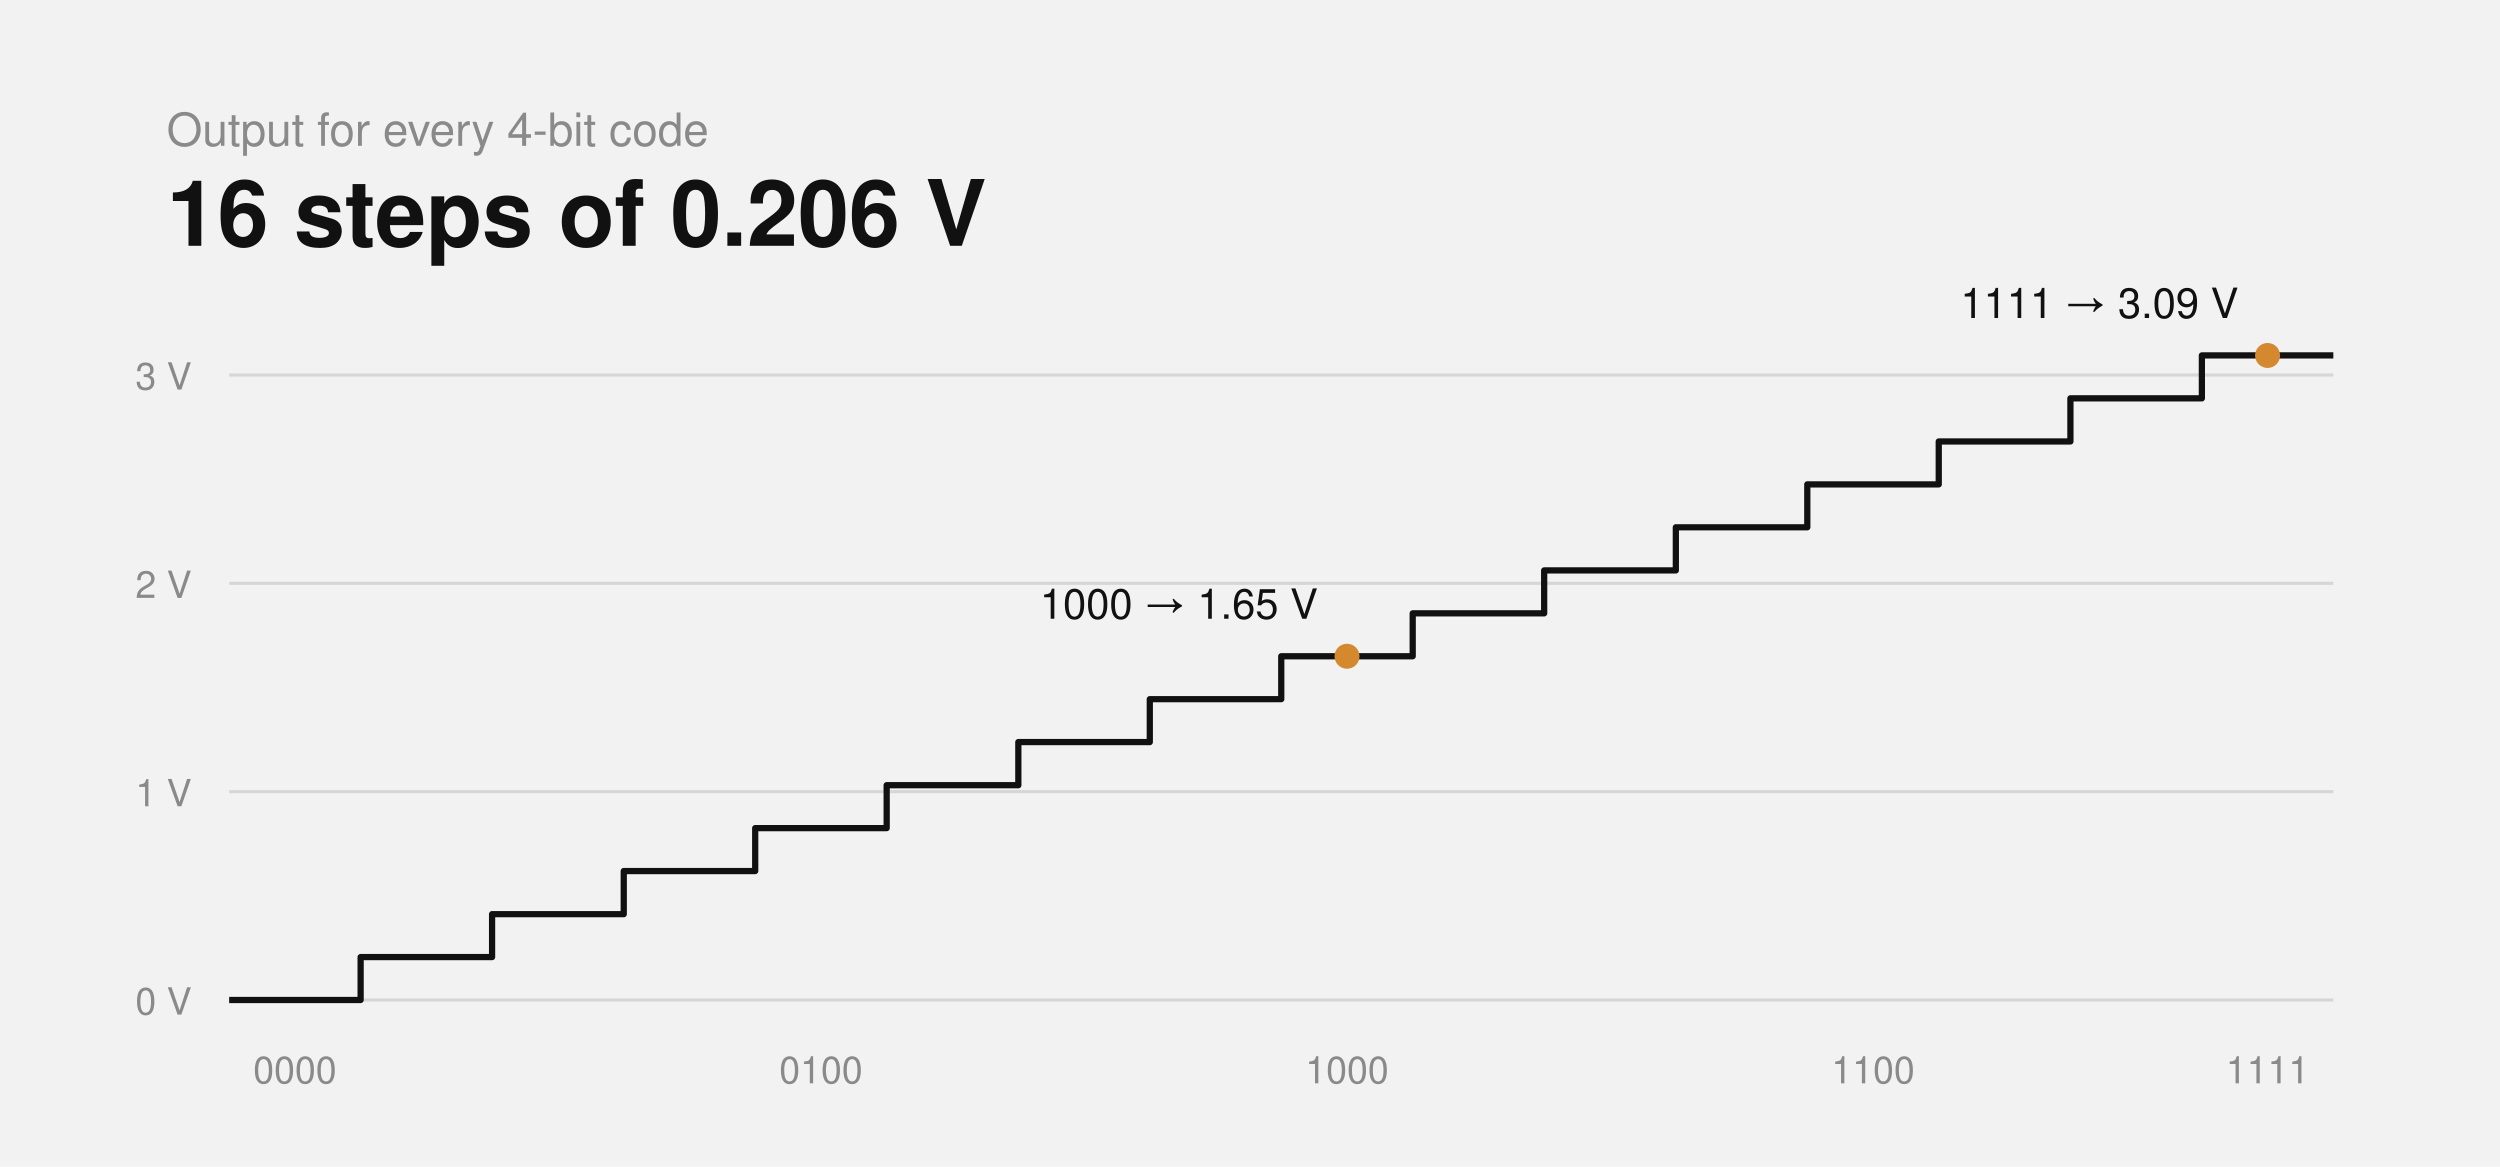
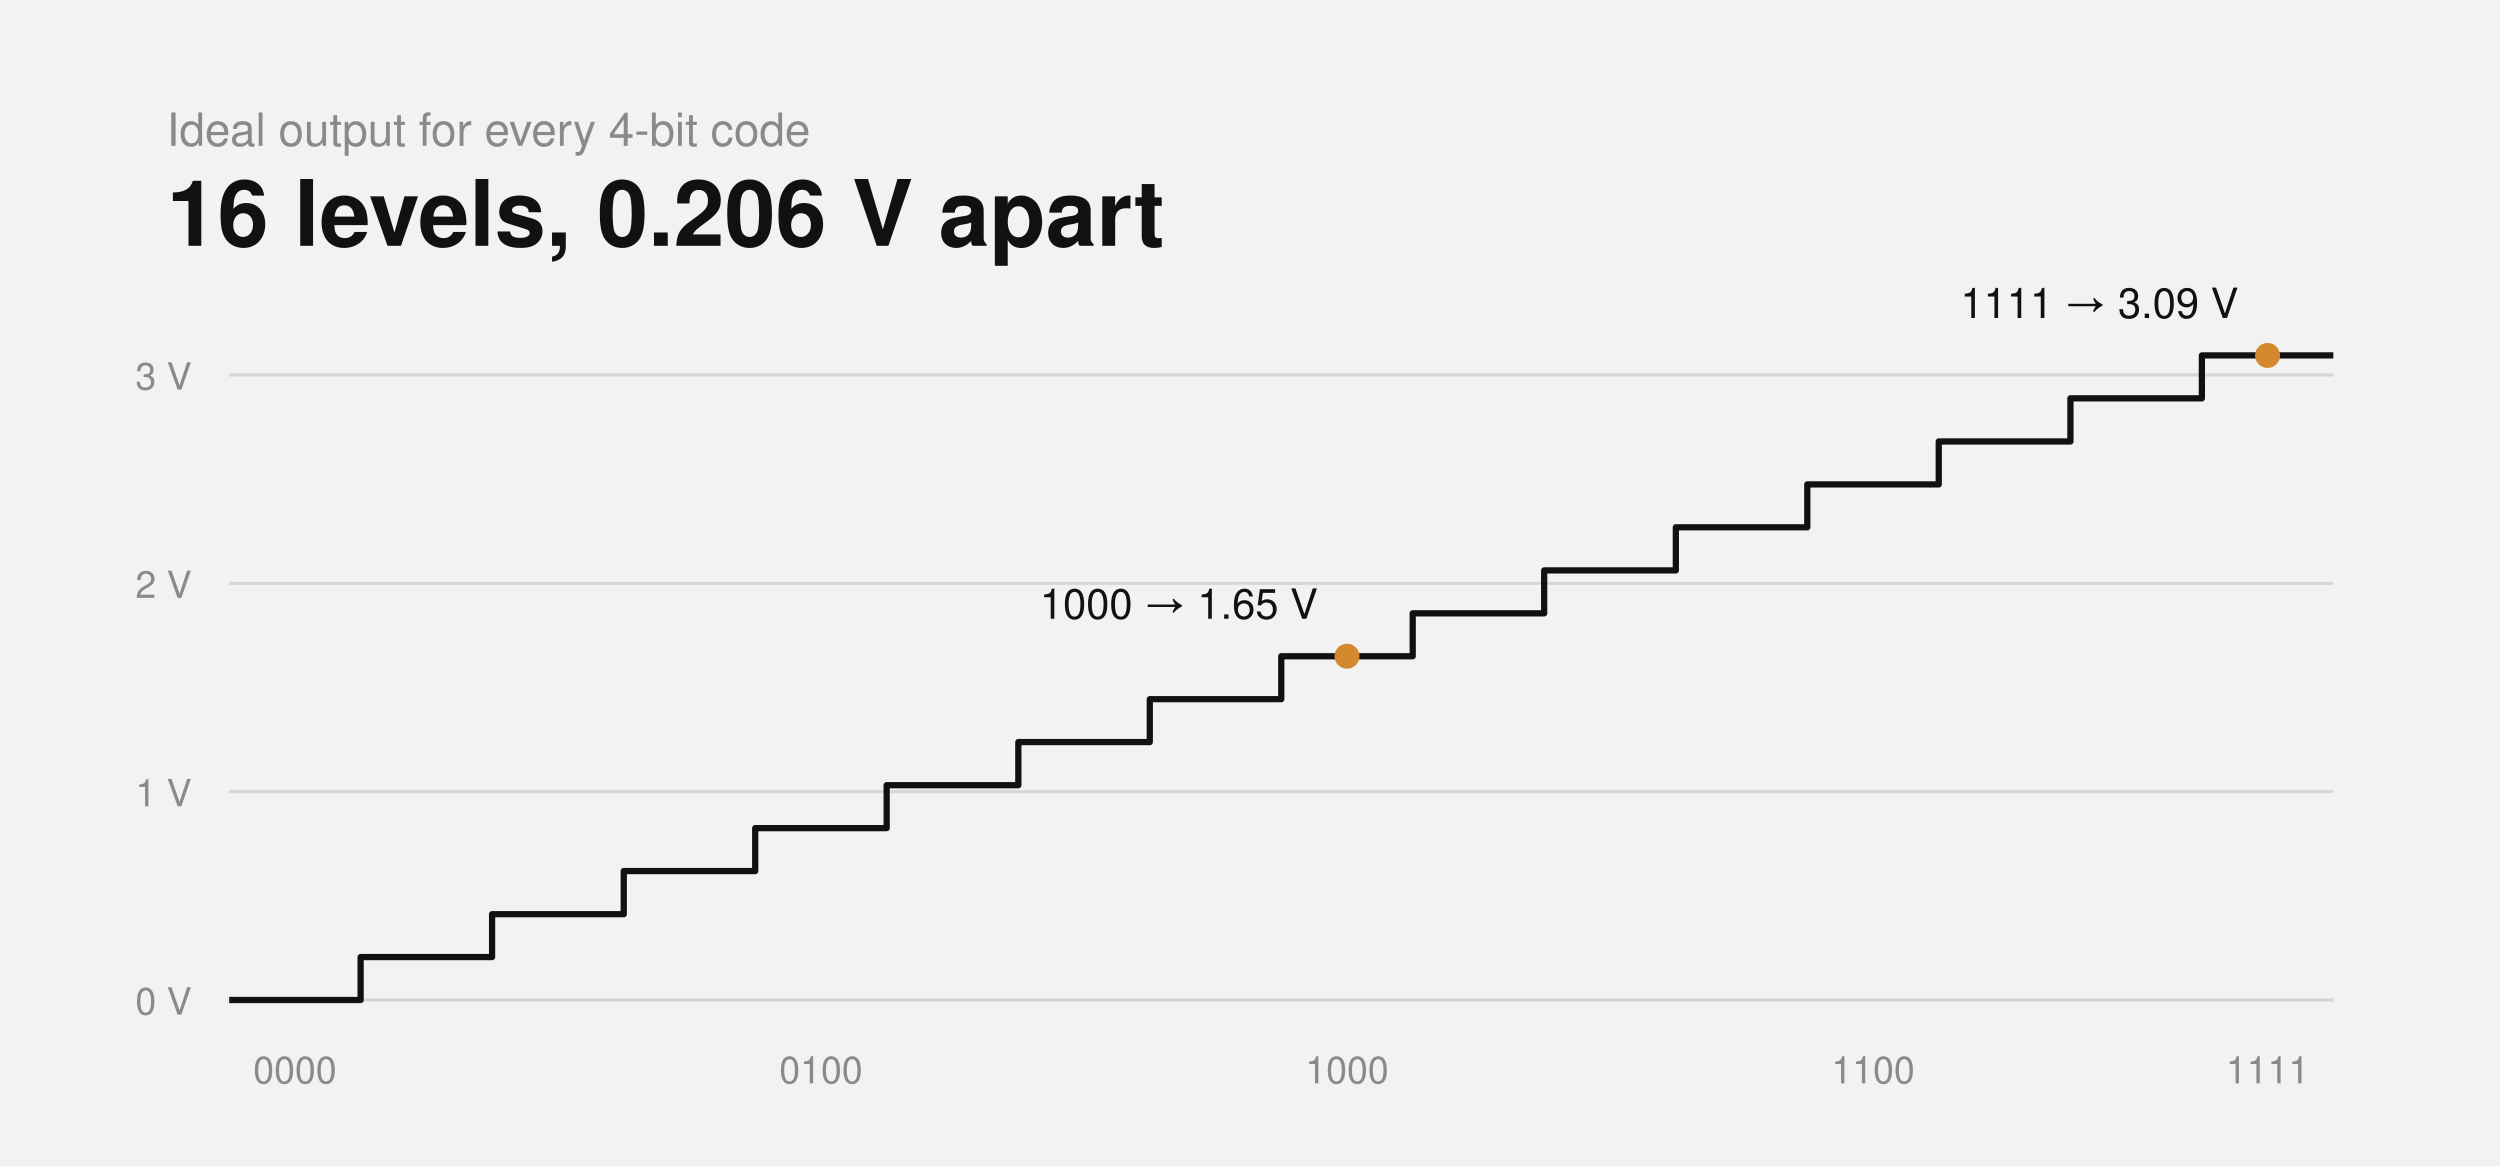
<svg xmlns="http://www.w3.org/2000/svg" viewBox="0 0 1200 560" width="1200" height="560">
  <style>
  .bg { fill: #f2f2f2; } .ink { fill: #111; } .muted { fill: #8a8a8a; }
  .line { stroke: #111; } .hair { stroke: #d6d6d6; } .track { fill: #dcdcdc; }
  .accent { fill: #d4892f; } .accent-line { stroke: #d4892f; }
  text { font-family: 'Inter Tight','Helvetica Neue',Helvetica,Arial,sans-serif; }
  @media (prefers-color-scheme: dark) {
    .bg { fill: #1a1a1a; } .ink { fill: #f2f2f2; } .muted { fill: #7c7c7c; }
    .line { stroke: #f2f2f2; } .hair { stroke: #2e2e2e; } .track { fill: #2f2f2f; }
  }
</style>
  <rect class="bg" width="1200" height="560" />
-   <text x="80" y="70" class="muted" font-size="22" font-weight="400" text-anchor="start">Output for every 4-bit code</text>
-   <text x="80" y="118" class="ink" font-size="44" font-weight="600" text-anchor="start">16 steps of 0.206 V</text>
+   <text x="80" y="70" class="muted" font-size="22" font-weight="400" text-anchor="start">Ideal output for every 4-bit code</text>
+   <text x="80" y="118" class="ink" font-size="44" font-weight="600" text-anchor="start">16 levels, 0.206 V apart</text>
  <line x1="110" y1="480.0" x2="1120" y2="480.0" class="hair" stroke-width="1.5" />
  <text x="92" y="487.0" class="muted" font-size="18" font-weight="400" text-anchor="end">0 V</text>
  <line x1="110" y1="380.0" x2="1120" y2="380.0" class="hair" stroke-width="1.5" />
  <text x="92" y="387.0" class="muted" font-size="18" font-weight="400" text-anchor="end">1 V</text>
  <line x1="110" y1="280.0" x2="1120" y2="280.0" class="hair" stroke-width="1.5" />
  <text x="92" y="287.0" class="muted" font-size="18" font-weight="400" text-anchor="end">2 V</text>
  <line x1="110" y1="180.0" x2="1120" y2="180.0" class="hair" stroke-width="1.5" />
  <text x="92" y="187.0" class="muted" font-size="18" font-weight="400" text-anchor="end">3 V</text>
  <polyline points="110.0,480.0 173.1,480.0 173.1,459.4 236.2,459.4 236.2,438.8 299.4,438.8 299.4,418.1 362.5,418.1 362.5,397.5 425.6,397.5 425.6,376.9 488.8,376.9 488.8,356.2 551.9,356.2 551.9,335.6 615.0,335.6 615.0,315.0 678.1,315.0 678.1,294.4 741.2,294.4 741.2,273.8 804.4,273.8 804.4,253.1 867.5,253.1 867.5,232.5 930.6,232.5 930.6,211.9 993.8,211.9 993.8,191.2 1056.9,191.2 1056.9,170.6 1120.0,170.6" fill="none" class="line" stroke-width="3" stroke-linejoin="round" />
  <text x="141.562" y="520" class="muted" font-size="18" font-weight="400" text-anchor="middle">0000</text>
  <text x="394.062" y="520" class="muted" font-size="18" font-weight="400" text-anchor="middle">0100</text>
  <text x="646.562" y="520" class="muted" font-size="18" font-weight="400" text-anchor="middle">1000</text>
  <text x="899.062" y="520" class="muted" font-size="18" font-weight="400" text-anchor="middle">1100</text>
  <text x="1088.438" y="520" class="muted" font-size="18" font-weight="400" text-anchor="middle">1111</text>
  <circle cx="646.562" cy="315.0" r="6" class="accent" />
  <text x="632.562" y="297.0" class="ink" font-size="20" font-weight="500" text-anchor="end">1000 → 1.65 V</text>
  <circle cx="1088.438" cy="170.625" r="6" class="accent" />
  <text x="1074.438" y="152.625" class="ink" font-size="20" font-weight="500" text-anchor="end">1111 → 3.09 V</text>
</svg>
